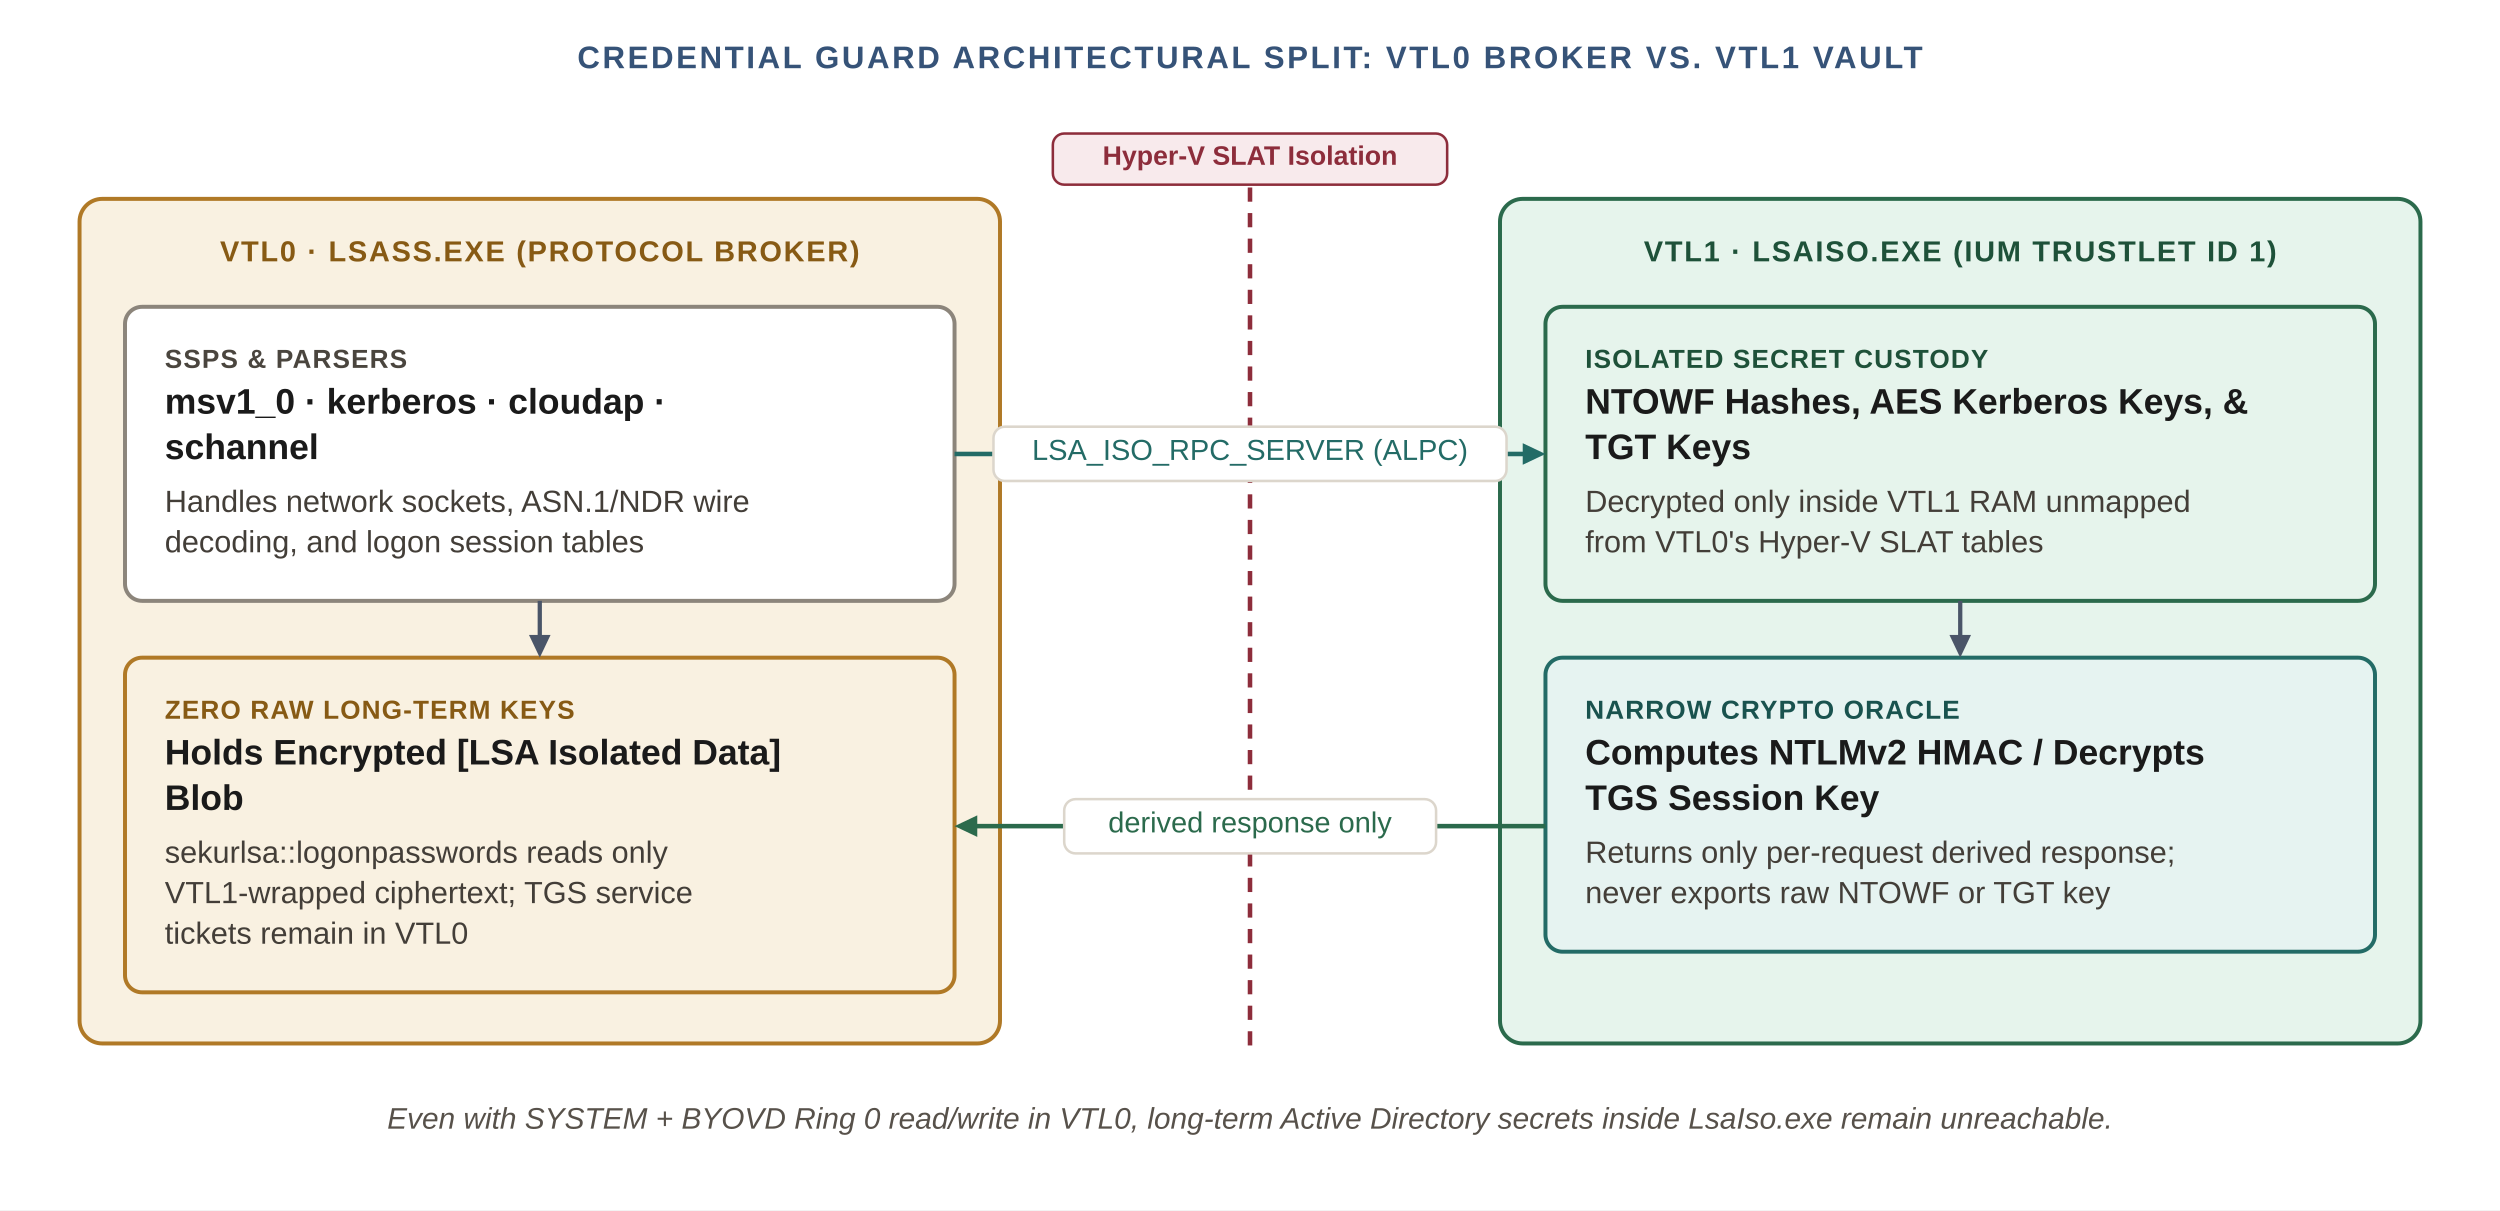
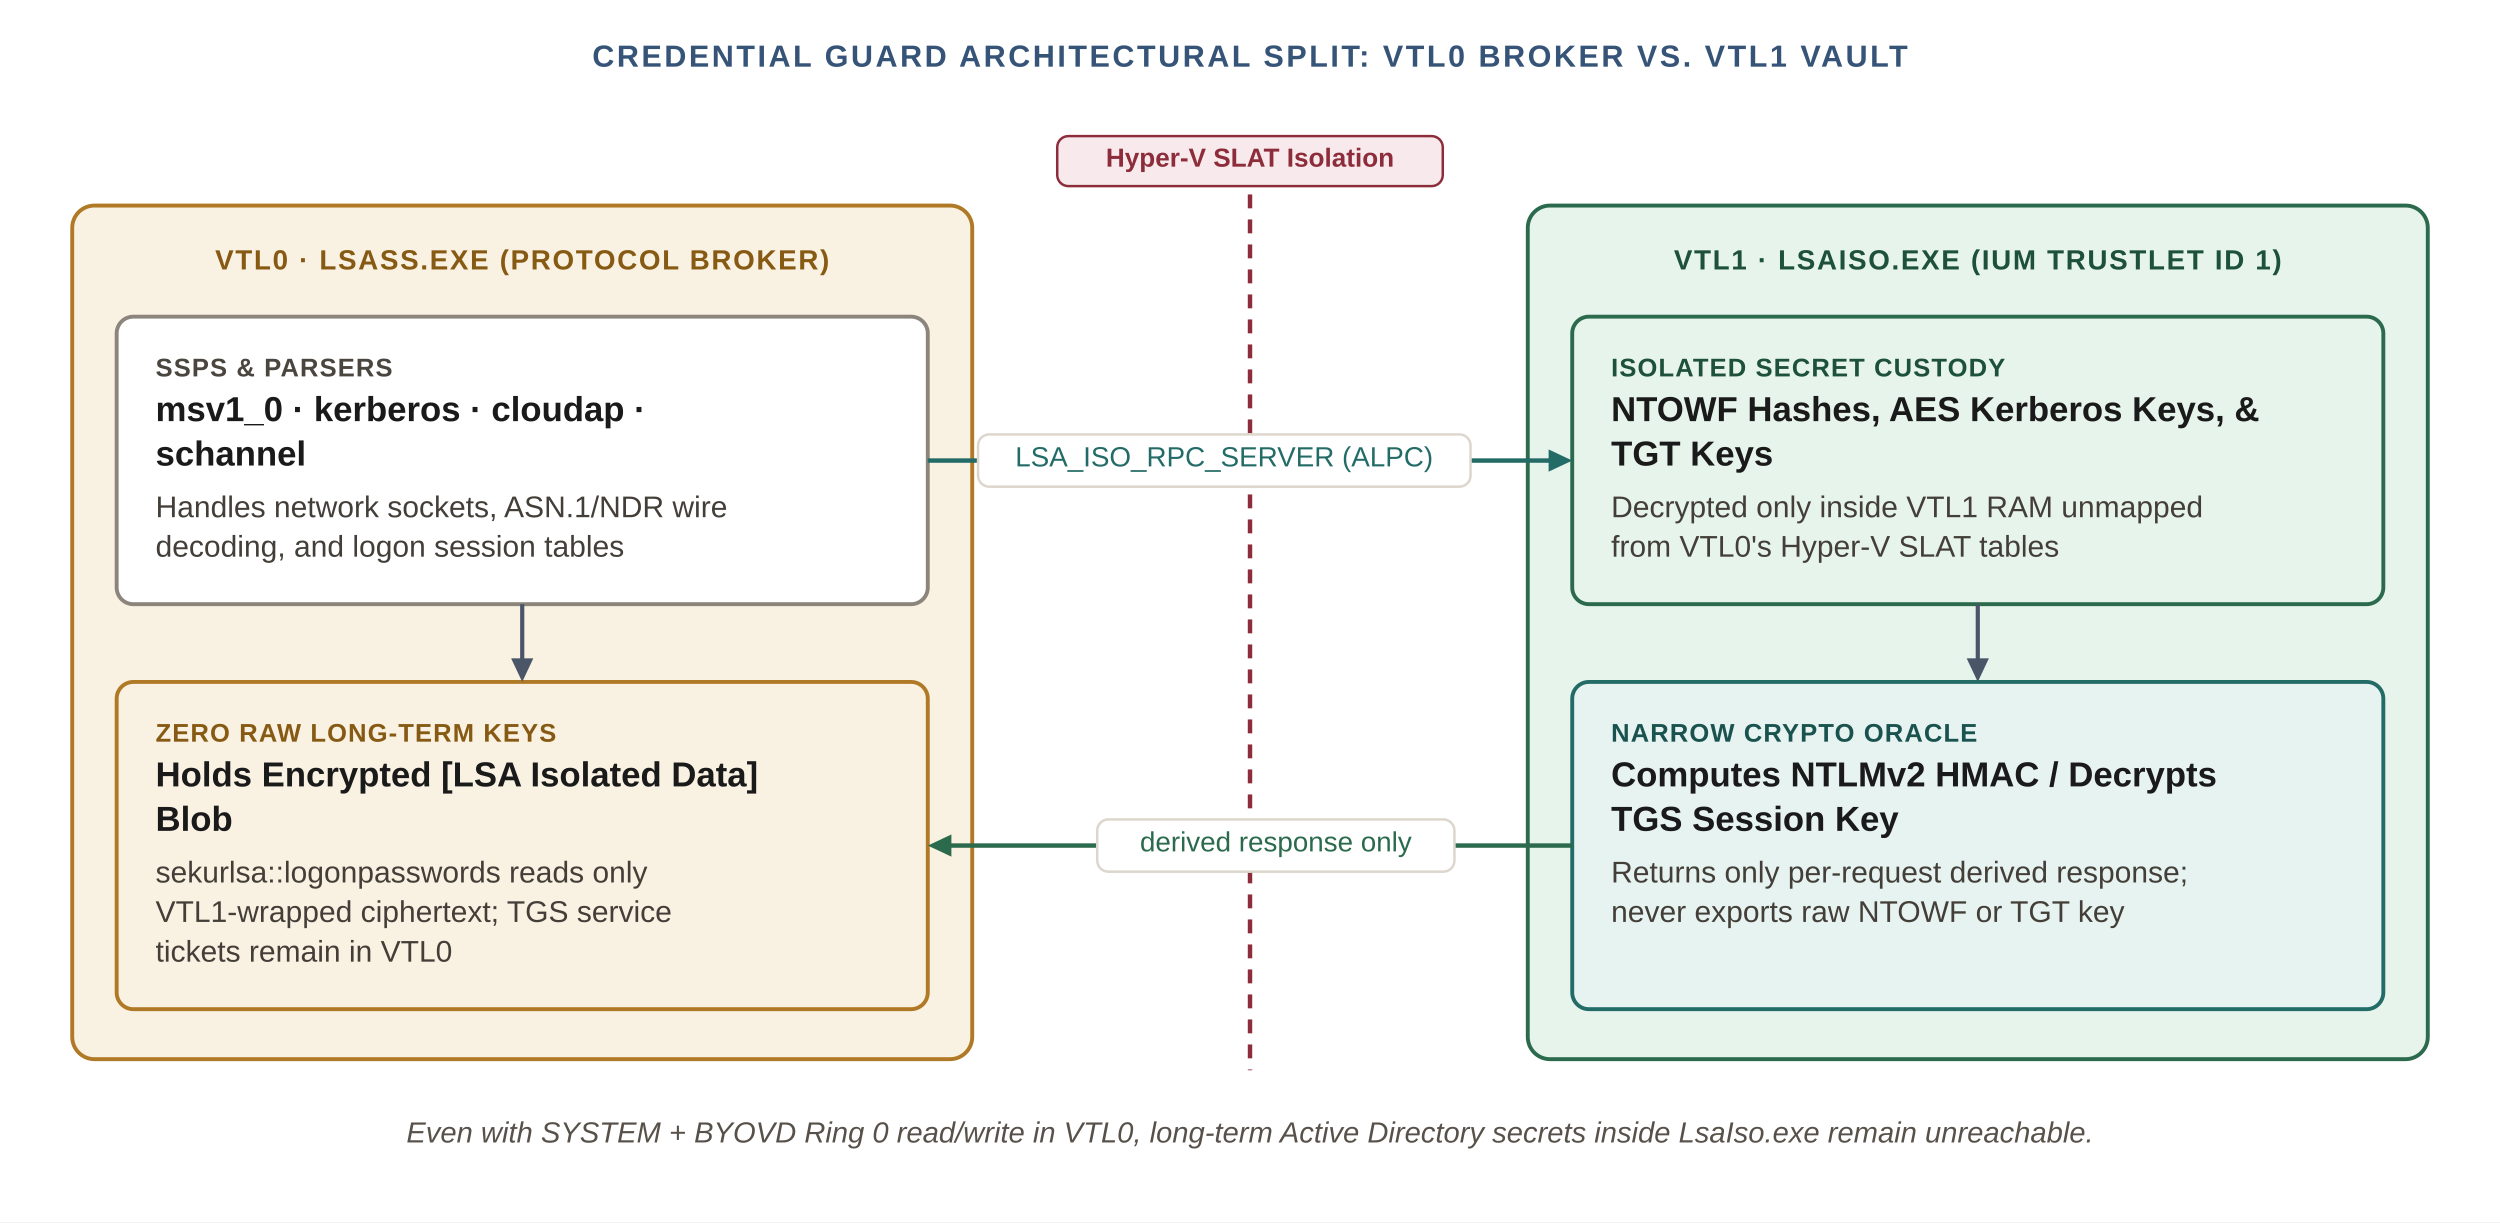
- <svg xmlns="http://www.w3.org/2000/svg" viewBox="0 0 880 426" width="880" height="426">
-   <rect x="0" y="0" width="880" height="426" fill="#ffffff" />
-   <rect x="28.0" y="70.0" width="324.0" height="297.3" rx="8.0" fill="#f9f1e1" stroke="#b07926" stroke-width="1.4" />
-   <text x="190.0" y="92.0" font-family="-apple-system, BlinkMacSystemFont, &quot;Segoe UI&quot;, &quot;Helvetica Neue&quot;, Arial, sans-serif" font-size="10.2" font-weight="700" letter-spacing="0.60px" fill="#875a14" text-anchor="middle">VTL0 · LSASS.EXE (PROTOCOL BROKER)</text>
-   <rect x="528.0" y="70.0" width="324.0" height="297.3" rx="8.0" fill="#e6f4ec" stroke="#2b6a4c" stroke-width="1.4" />
-   <text x="690.0" y="92.0" font-family="-apple-system, BlinkMacSystemFont, &quot;Segoe UI&quot;, &quot;Helvetica Neue&quot;, Arial, sans-serif" font-size="10.2" font-weight="700" letter-spacing="0.60px" fill="#1e5139" text-anchor="middle">VTL1 · LSAISO.EXE (IUM TRUSTLET ID 1)</text>
-   <line x1="440.0" y1="66.0" x2="440.0" y2="371.3" stroke="#8d2d3b" stroke-width="1.6" stroke-dasharray="5,4" />
-   <text x="440.0" y="24.0" font-family="-apple-system, BlinkMacSystemFont, &quot;Segoe UI&quot;, &quot;Helvetica Neue&quot;, Arial, sans-serif" font-size="11.0" font-weight="700" letter-spacing="0.90px" fill="#365378" text-anchor="middle">CREDENTIAL GUARD ARCHITECTURAL SPLIT: VTL0 BROKER VS. VTL1 VAULT</text>
-   <rect x="44.0" y="108.0" width="292.0" height="103.5" rx="6.0" fill="#ffffff" stroke="#8c857b" stroke-width="1.4" />
-   <text x="58.0" y="129.5" font-family="-apple-system, BlinkMacSystemFont, &quot;Segoe UI&quot;, &quot;Helvetica Neue&quot;, Arial, sans-serif" font-size="9.2" font-weight="700" letter-spacing="0.40px" fill="#4a453e" text-anchor="start">SSPS &amp; PARSERS</text>
-   <text x="58.0" y="145.6" font-family="-apple-system, BlinkMacSystemFont, &quot;Segoe UI&quot;, &quot;Helvetica Neue&quot;, Arial, sans-serif" font-size="12.5" font-weight="700" fill="#1a1a1a" text-anchor="start">msv1_0 · kerberos · cloudap ·</text>
-   <text x="58.0" y="161.6" font-family="-apple-system, BlinkMacSystemFont, &quot;Segoe UI&quot;, &quot;Helvetica Neue&quot;, Arial, sans-serif" font-size="12.5" font-weight="700" fill="#1a1a1a" text-anchor="start">schannel</text>
-   <text x="58.0" y="180.2" font-family="-apple-system, BlinkMacSystemFont, &quot;Segoe UI&quot;, &quot;Helvetica Neue&quot;, Arial, sans-serif" font-size="10.8" font-weight="400" fill="#433e38" text-anchor="start">Handles network sockets, ASN.1/NDR wire</text>
-   <text x="58.0" y="194.4" font-family="-apple-system, BlinkMacSystemFont, &quot;Segoe UI&quot;, &quot;Helvetica Neue&quot;, Arial, sans-serif" font-size="10.8" font-weight="400" fill="#433e38" text-anchor="start">decoding, and logon session tables</text>
-   <rect x="44.0" y="231.5" width="292.0" height="117.8" rx="6.0" fill="#f9f1e1" stroke="#b07926" stroke-width="1.4" />
-   <text x="58.0" y="253.0" font-family="-apple-system, BlinkMacSystemFont, &quot;Segoe UI&quot;, &quot;Helvetica Neue&quot;, Arial, sans-serif" font-size="9.2" font-weight="700" letter-spacing="0.40px" fill="#875a14" text-anchor="start">ZERO RAW LONG-TERM KEYS</text>
-   <text x="58.0" y="269.1" font-family="-apple-system, BlinkMacSystemFont, &quot;Segoe UI&quot;, &quot;Helvetica Neue&quot;, Arial, sans-serif" font-size="12.5" font-weight="700" fill="#1a1a1a" text-anchor="start">Holds Encrypted [LSA Isolated Data]</text>
-   <text x="58.0" y="285.1" font-family="-apple-system, BlinkMacSystemFont, &quot;Segoe UI&quot;, &quot;Helvetica Neue&quot;, Arial, sans-serif" font-size="12.5" font-weight="700" fill="#1a1a1a" text-anchor="start">Blob</text>
-   <text x="58.0" y="303.7" font-family="-apple-system, BlinkMacSystemFont, &quot;Segoe UI&quot;, &quot;Helvetica Neue&quot;, Arial, sans-serif" font-size="10.8" font-weight="400" fill="#433e38" text-anchor="start">sekurlsa::logonpasswords reads only</text>
-   <text x="58.0" y="317.9" font-family="-apple-system, BlinkMacSystemFont, &quot;Segoe UI&quot;, &quot;Helvetica Neue&quot;, Arial, sans-serif" font-size="10.8" font-weight="400" fill="#433e38" text-anchor="start">VTL1-wrapped ciphertext; TGS service</text>
-   <text x="58.0" y="332.2" font-family="-apple-system, BlinkMacSystemFont, &quot;Segoe UI&quot;, &quot;Helvetica Neue&quot;, Arial, sans-serif" font-size="10.8" font-weight="400" fill="#433e38" text-anchor="start">tickets remain in VTL0</text>
-   <rect x="544.0" y="108.0" width="292.0" height="103.5" rx="6.0" fill="#e6f4ec" stroke="#2b6a4c" stroke-width="1.4" />
-   <text x="558.0" y="129.5" font-family="-apple-system, BlinkMacSystemFont, &quot;Segoe UI&quot;, &quot;Helvetica Neue&quot;, Arial, sans-serif" font-size="9.2" font-weight="700" letter-spacing="0.40px" fill="#1e5139" text-anchor="start">ISOLATED SECRET CUSTODY</text>
-   <text x="558.0" y="145.6" font-family="-apple-system, BlinkMacSystemFont, &quot;Segoe UI&quot;, &quot;Helvetica Neue&quot;, Arial, sans-serif" font-size="12.5" font-weight="700" fill="#1a1a1a" text-anchor="start">NTOWF Hashes, AES Kerberos Keys, &amp;</text>
-   <text x="558.0" y="161.6" font-family="-apple-system, BlinkMacSystemFont, &quot;Segoe UI&quot;, &quot;Helvetica Neue&quot;, Arial, sans-serif" font-size="12.5" font-weight="700" fill="#1a1a1a" text-anchor="start">TGT Keys</text>
-   <text x="558.0" y="180.2" font-family="-apple-system, BlinkMacSystemFont, &quot;Segoe UI&quot;, &quot;Helvetica Neue&quot;, Arial, sans-serif" font-size="10.8" font-weight="400" fill="#433e38" text-anchor="start">Decrypted only inside VTL1 RAM unmapped</text>
-   <text x="558.0" y="194.4" font-family="-apple-system, BlinkMacSystemFont, &quot;Segoe UI&quot;, &quot;Helvetica Neue&quot;, Arial, sans-serif" font-size="10.8" font-weight="400" fill="#433e38" text-anchor="start">from VTL0's Hyper-V SLAT tables</text>
-   <rect x="544.0" y="231.5" width="292.0" height="103.5" rx="6.0" fill="#e6f3f1" stroke="#236b66" stroke-width="1.4" />
-   <text x="558.0" y="253.0" font-family="-apple-system, BlinkMacSystemFont, &quot;Segoe UI&quot;, &quot;Helvetica Neue&quot;, Arial, sans-serif" font-size="9.2" font-weight="700" letter-spacing="0.40px" fill="#19524e" text-anchor="start">NARROW CRYPTO ORACLE</text>
-   <text x="558.0" y="269.1" font-family="-apple-system, BlinkMacSystemFont, &quot;Segoe UI&quot;, &quot;Helvetica Neue&quot;, Arial, sans-serif" font-size="12.5" font-weight="700" fill="#1a1a1a" text-anchor="start">Computes NTLMv2 HMAC / Decrypts</text>
-   <text x="558.0" y="285.1" font-family="-apple-system, BlinkMacSystemFont, &quot;Segoe UI&quot;, &quot;Helvetica Neue&quot;, Arial, sans-serif" font-size="12.5" font-weight="700" fill="#1a1a1a" text-anchor="start">TGS Session Key</text>
-   <text x="558.0" y="303.7" font-family="-apple-system, BlinkMacSystemFont, &quot;Segoe UI&quot;, &quot;Helvetica Neue&quot;, Arial, sans-serif" font-size="10.8" font-weight="400" fill="#433e38" text-anchor="start">Returns only per-request derived response;</text>
-   <text x="558.0" y="317.9" font-family="-apple-system, BlinkMacSystemFont, &quot;Segoe UI&quot;, &quot;Helvetica Neue&quot;, Arial, sans-serif" font-size="10.8" font-weight="400" fill="#433e38" text-anchor="start">never exports raw NTOWF or TGT key</text>
-   <text x="440.0" y="397.3" font-family="-apple-system, BlinkMacSystemFont, &quot;Segoe UI&quot;, &quot;Helvetica Neue&quot;, Arial, sans-serif" font-size="10.5" font-weight="400" font-style="italic" fill="#57514a" text-anchor="middle">Even with SYSTEM + BYOVD Ring 0 read/write in VTL0, long-term Active Directory secrets inside LsaIso.exe remain unreachable.</text>
-   <line x1="190.0" y1="211.5" x2="190.0" y2="225.0" stroke="#4a5568" stroke-width="1.5" />
-   <polygon points="190.0,231.5 193.8,223.5 186.2,223.5" fill="#4a5568" />
-   <line x1="690.0" y1="211.5" x2="690.0" y2="225.0" stroke="#4a5568" stroke-width="1.5" />
-   <polygon points="690.0,231.5 693.8,223.5 686.2,223.5" fill="#4a5568" />
-   <line x1="336.0" y1="159.8" x2="537.5" y2="159.8" stroke="#236b66" stroke-width="1.6" />
-   <polygon points="544.0,159.8 536.0,156.0 536.0,163.6" fill="#236b66" />
-   <line x1="342.5" y1="290.8" x2="544.0" y2="290.8" stroke="#2b6a4c" stroke-width="1.6" />
-   <polygon points="336.0,290.8 344.0,294.6 344.0,287.0" fill="#2b6a4c" />
-   <rect x="370.6" y="47.0" width="138.8" height="18.0" rx="4" fill="#f8eaec" stroke="#8d2d3b" stroke-width="0.9" />
-   <text x="440.0" y="58.0" font-family="-apple-system, BlinkMacSystemFont, &quot;Segoe UI&quot;, &quot;Helvetica Neue&quot;, Arial, sans-serif" font-size="9.4" font-weight="700" fill="#8d2d3b" text-anchor="middle">Hyper-V SLAT Isolation</text>
-   <rect x="349.7" y="150.2" width="180.6" height="19.1" rx="4" fill="#ffffff" stroke="#dcd6cc" stroke-width="0.9" />
-   <text x="440.0" y="161.9" font-family="-apple-system, BlinkMacSystemFont, &quot;Segoe UI&quot;, &quot;Helvetica Neue&quot;, Arial, sans-serif" font-size="10.2" font-weight="400" fill="#236b66" text-anchor="middle">LSA_ISO_RPC_SERVER (ALPC)</text>
-   <rect x="374.6" y="281.3" width="130.9" height="19.1" rx="4" fill="#ffffff" stroke="#dcd6cc" stroke-width="0.9" />
-   <text x="440.0" y="293.0" font-family="-apple-system, BlinkMacSystemFont, &quot;Segoe UI&quot;, &quot;Helvetica Neue&quot;, Arial, sans-serif" font-size="10.2" font-weight="400" fill="#2b6a4c" text-anchor="middle">derived response only</text>
+ <svg xmlns="http://www.w3.org/2000/svg" viewBox="0 0 900 440" width="900" height="440">
+   <rect x="0" y="0" width="900" height="440" fill="#ffffff" />
+   <rect x="26.0" y="74.0" width="324.0" height="307.3" rx="8.0" fill="#f9f1e1" stroke="#b07926" stroke-width="1.4" />
+   <text x="188.0" y="97.0" font-family="-apple-system, BlinkMacSystemFont, &quot;Segoe UI&quot;, &quot;Helvetica Neue&quot;, Arial, sans-serif" font-size="10.0" font-weight="700" letter-spacing="0.60px" fill="#875a14" text-anchor="middle">VTL0 · LSASS.EXE (PROTOCOL BROKER)</text>
+   <rect x="550.0" y="74.0" width="324.0" height="307.3" rx="8.0" fill="#e6f4ec" stroke="#2b6a4c" stroke-width="1.4" />
+   <text x="712.0" y="97.0" font-family="-apple-system, BlinkMacSystemFont, &quot;Segoe UI&quot;, &quot;Helvetica Neue&quot;, Arial, sans-serif" font-size="10.0" font-weight="700" letter-spacing="0.60px" fill="#1e5139" text-anchor="middle">VTL1 · LSAISO.EXE (IUM TRUSTLET ID 1)</text>
+   <line x1="450.0" y1="70.0" x2="450.0" y2="385.3" stroke="#8d2d3b" stroke-width="1.6" stroke-dasharray="5,4" />
+   <text x="450.0" y="24.0" font-family="-apple-system, BlinkMacSystemFont, &quot;Segoe UI&quot;, &quot;Helvetica Neue&quot;, Arial, sans-serif" font-size="11.0" font-weight="700" letter-spacing="0.90px" fill="#365378" text-anchor="middle">CREDENTIAL GUARD ARCHITECTURAL SPLIT: VTL0 BROKER VS. VTL1 VAULT</text>
+   <rect x="42.0" y="114.0" width="292.0" height="103.5" rx="6.0" fill="#ffffff" stroke="#8c857b" stroke-width="1.4" />
+   <text x="56.0" y="135.5" font-family="-apple-system, BlinkMacSystemFont, &quot;Segoe UI&quot;, &quot;Helvetica Neue&quot;, Arial, sans-serif" font-size="9.2" font-weight="700" letter-spacing="0.40px" fill="#4a453e" text-anchor="start">SSPS &amp; PARSERS</text>
+   <text x="56.0" y="151.6" font-family="-apple-system, BlinkMacSystemFont, &quot;Segoe UI&quot;, &quot;Helvetica Neue&quot;, Arial, sans-serif" font-size="12.5" font-weight="700" fill="#1a1a1a" text-anchor="start">msv1_0 · kerberos · cloudap ·</text>
+   <text x="56.0" y="167.6" font-family="-apple-system, BlinkMacSystemFont, &quot;Segoe UI&quot;, &quot;Helvetica Neue&quot;, Arial, sans-serif" font-size="12.5" font-weight="700" fill="#1a1a1a" text-anchor="start">schannel</text>
+   <text x="56.0" y="186.2" font-family="-apple-system, BlinkMacSystemFont, &quot;Segoe UI&quot;, &quot;Helvetica Neue&quot;, Arial, sans-serif" font-size="10.8" font-weight="400" fill="#433e38" text-anchor="start">Handles network sockets, ASN.1/NDR wire</text>
+   <text x="56.0" y="200.4" font-family="-apple-system, BlinkMacSystemFont, &quot;Segoe UI&quot;, &quot;Helvetica Neue&quot;, Arial, sans-serif" font-size="10.8" font-weight="400" fill="#433e38" text-anchor="start">decoding, and logon session tables</text>
+   <rect x="42.0" y="245.5" width="292.0" height="117.8" rx="6.0" fill="#f9f1e1" stroke="#b07926" stroke-width="1.4" />
+   <text x="56.0" y="267.0" font-family="-apple-system, BlinkMacSystemFont, &quot;Segoe UI&quot;, &quot;Helvetica Neue&quot;, Arial, sans-serif" font-size="9.2" font-weight="700" letter-spacing="0.40px" fill="#875a14" text-anchor="start">ZERO RAW LONG-TERM KEYS</text>
+   <text x="56.0" y="283.1" font-family="-apple-system, BlinkMacSystemFont, &quot;Segoe UI&quot;, &quot;Helvetica Neue&quot;, Arial, sans-serif" font-size="12.5" font-weight="700" fill="#1a1a1a" text-anchor="start">Holds Encrypted [LSA Isolated Data]</text>
+   <text x="56.0" y="299.1" font-family="-apple-system, BlinkMacSystemFont, &quot;Segoe UI&quot;, &quot;Helvetica Neue&quot;, Arial, sans-serif" font-size="12.5" font-weight="700" fill="#1a1a1a" text-anchor="start">Blob</text>
+   <text x="56.0" y="317.7" font-family="-apple-system, BlinkMacSystemFont, &quot;Segoe UI&quot;, &quot;Helvetica Neue&quot;, Arial, sans-serif" font-size="10.8" font-weight="400" fill="#433e38" text-anchor="start">sekurlsa::logonpasswords reads only</text>
+   <text x="56.0" y="331.9" font-family="-apple-system, BlinkMacSystemFont, &quot;Segoe UI&quot;, &quot;Helvetica Neue&quot;, Arial, sans-serif" font-size="10.8" font-weight="400" fill="#433e38" text-anchor="start">VTL1-wrapped ciphertext; TGS service</text>
+   <text x="56.0" y="346.2" font-family="-apple-system, BlinkMacSystemFont, &quot;Segoe UI&quot;, &quot;Helvetica Neue&quot;, Arial, sans-serif" font-size="10.8" font-weight="400" fill="#433e38" text-anchor="start">tickets remain in VTL0</text>
+   <rect x="566.0" y="114.0" width="292.0" height="103.5" rx="6.0" fill="#e6f4ec" stroke="#2b6a4c" stroke-width="1.4" />
+   <text x="580.0" y="135.5" font-family="-apple-system, BlinkMacSystemFont, &quot;Segoe UI&quot;, &quot;Helvetica Neue&quot;, Arial, sans-serif" font-size="9.2" font-weight="700" letter-spacing="0.40px" fill="#1e5139" text-anchor="start">ISOLATED SECRET CUSTODY</text>
+   <text x="580.0" y="151.6" font-family="-apple-system, BlinkMacSystemFont, &quot;Segoe UI&quot;, &quot;Helvetica Neue&quot;, Arial, sans-serif" font-size="12.5" font-weight="700" fill="#1a1a1a" text-anchor="start">NTOWF Hashes, AES Kerberos Keys, &amp;</text>
+   <text x="580.0" y="167.6" font-family="-apple-system, BlinkMacSystemFont, &quot;Segoe UI&quot;, &quot;Helvetica Neue&quot;, Arial, sans-serif" font-size="12.5" font-weight="700" fill="#1a1a1a" text-anchor="start">TGT Keys</text>
+   <text x="580.0" y="186.2" font-family="-apple-system, BlinkMacSystemFont, &quot;Segoe UI&quot;, &quot;Helvetica Neue&quot;, Arial, sans-serif" font-size="10.8" font-weight="400" fill="#433e38" text-anchor="start">Decrypted only inside VTL1 RAM unmapped</text>
+   <text x="580.0" y="200.4" font-family="-apple-system, BlinkMacSystemFont, &quot;Segoe UI&quot;, &quot;Helvetica Neue&quot;, Arial, sans-serif" font-size="10.8" font-weight="400" fill="#433e38" text-anchor="start">from VTL0's Hyper-V SLAT tables</text>
+   <rect x="566.0" y="245.5" width="292.0" height="117.8" rx="6.0" fill="#e6f3f1" stroke="#236b66" stroke-width="1.4" />
+   <text x="580.0" y="267.0" font-family="-apple-system, BlinkMacSystemFont, &quot;Segoe UI&quot;, &quot;Helvetica Neue&quot;, Arial, sans-serif" font-size="9.2" font-weight="700" letter-spacing="0.40px" fill="#19524e" text-anchor="start">NARROW CRYPTO ORACLE</text>
+   <text x="580.0" y="283.1" font-family="-apple-system, BlinkMacSystemFont, &quot;Segoe UI&quot;, &quot;Helvetica Neue&quot;, Arial, sans-serif" font-size="12.5" font-weight="700" fill="#1a1a1a" text-anchor="start">Computes NTLMv2 HMAC / Decrypts</text>
+   <text x="580.0" y="299.1" font-family="-apple-system, BlinkMacSystemFont, &quot;Segoe UI&quot;, &quot;Helvetica Neue&quot;, Arial, sans-serif" font-size="12.5" font-weight="700" fill="#1a1a1a" text-anchor="start">TGS Session Key</text>
+   <text x="580.0" y="317.7" font-family="-apple-system, BlinkMacSystemFont, &quot;Segoe UI&quot;, &quot;Helvetica Neue&quot;, Arial, sans-serif" font-size="10.8" font-weight="400" fill="#433e38" text-anchor="start">Returns only per-request derived response;</text>
+   <text x="580.0" y="331.9" font-family="-apple-system, BlinkMacSystemFont, &quot;Segoe UI&quot;, &quot;Helvetica Neue&quot;, Arial, sans-serif" font-size="10.8" font-weight="400" fill="#433e38" text-anchor="start">never exports raw NTOWF or TGT key</text>
+   <text x="450.0" y="411.3" font-family="-apple-system, BlinkMacSystemFont, &quot;Segoe UI&quot;, &quot;Helvetica Neue&quot;, Arial, sans-serif" font-size="10.5" font-weight="400" font-style="italic" fill="#57514a" text-anchor="middle">Even with SYSTEM + BYOVD Ring 0 read/write in VTL0, long-term Active Directory secrets inside LsaIso.exe remain unreachable.</text>
+   <line x1="188.0" y1="217.5" x2="188.0" y2="239.0" stroke="#4a5568" stroke-width="1.5" />
+   <polygon points="188.0,245.5 192.0,237.0 184.0,237.0" fill="#4a5568" />
+   <line x1="712.0" y1="217.5" x2="712.0" y2="239.0" stroke="#4a5568" stroke-width="1.5" />
+   <polygon points="712.0,245.5 716.0,237.0 708.0,237.0" fill="#4a5568" />
+   <line x1="334.0" y1="165.8" x2="559.5" y2="165.8" stroke="#236b66" stroke-width="1.6" />
+   <polygon points="566.0,165.8 557.5,161.8 557.5,169.8" fill="#236b66" />
+   <line x1="340.5" y1="304.4" x2="566.0" y2="304.4" stroke="#2b6a4c" stroke-width="1.6" />
+   <polygon points="334.0,304.4 342.5,308.4 342.5,300.4" fill="#2b6a4c" />
+   <rect x="380.6" y="49.0" width="138.8" height="18.0" rx="4" fill="#f8eaec" stroke="#8d2d3b" stroke-width="0.9" />
+   <text x="450.0" y="60.0" font-family="-apple-system, BlinkMacSystemFont, &quot;Segoe UI&quot;, &quot;Helvetica Neue&quot;, Arial, sans-serif" font-size="9.4" font-weight="700" fill="#8d2d3b" text-anchor="middle">Hyper-V SLAT Isolation</text>
+   <rect x="352.1" y="156.4" width="177.3" height="18.8" rx="4" fill="#ffffff" stroke="#dcd6cc" stroke-width="0.9" />
+   <text x="440.7" y="167.9" font-family="-apple-system, BlinkMacSystemFont, &quot;Segoe UI&quot;, &quot;Helvetica Neue&quot;, Arial, sans-serif" font-size="10.0" font-weight="400" fill="#236b66" text-anchor="middle">LSA_ISO_RPC_SERVER (ALPC)</text>
+   <rect x="395.0" y="295.0" width="128.6" height="18.8" rx="4" fill="#ffffff" stroke="#dcd6cc" stroke-width="0.9" />
+   <text x="459.3" y="306.5" font-family="-apple-system, BlinkMacSystemFont, &quot;Segoe UI&quot;, &quot;Helvetica Neue&quot;, Arial, sans-serif" font-size="10.0" font-weight="400" fill="#2b6a4c" text-anchor="middle">derived response only</text>
</svg>
